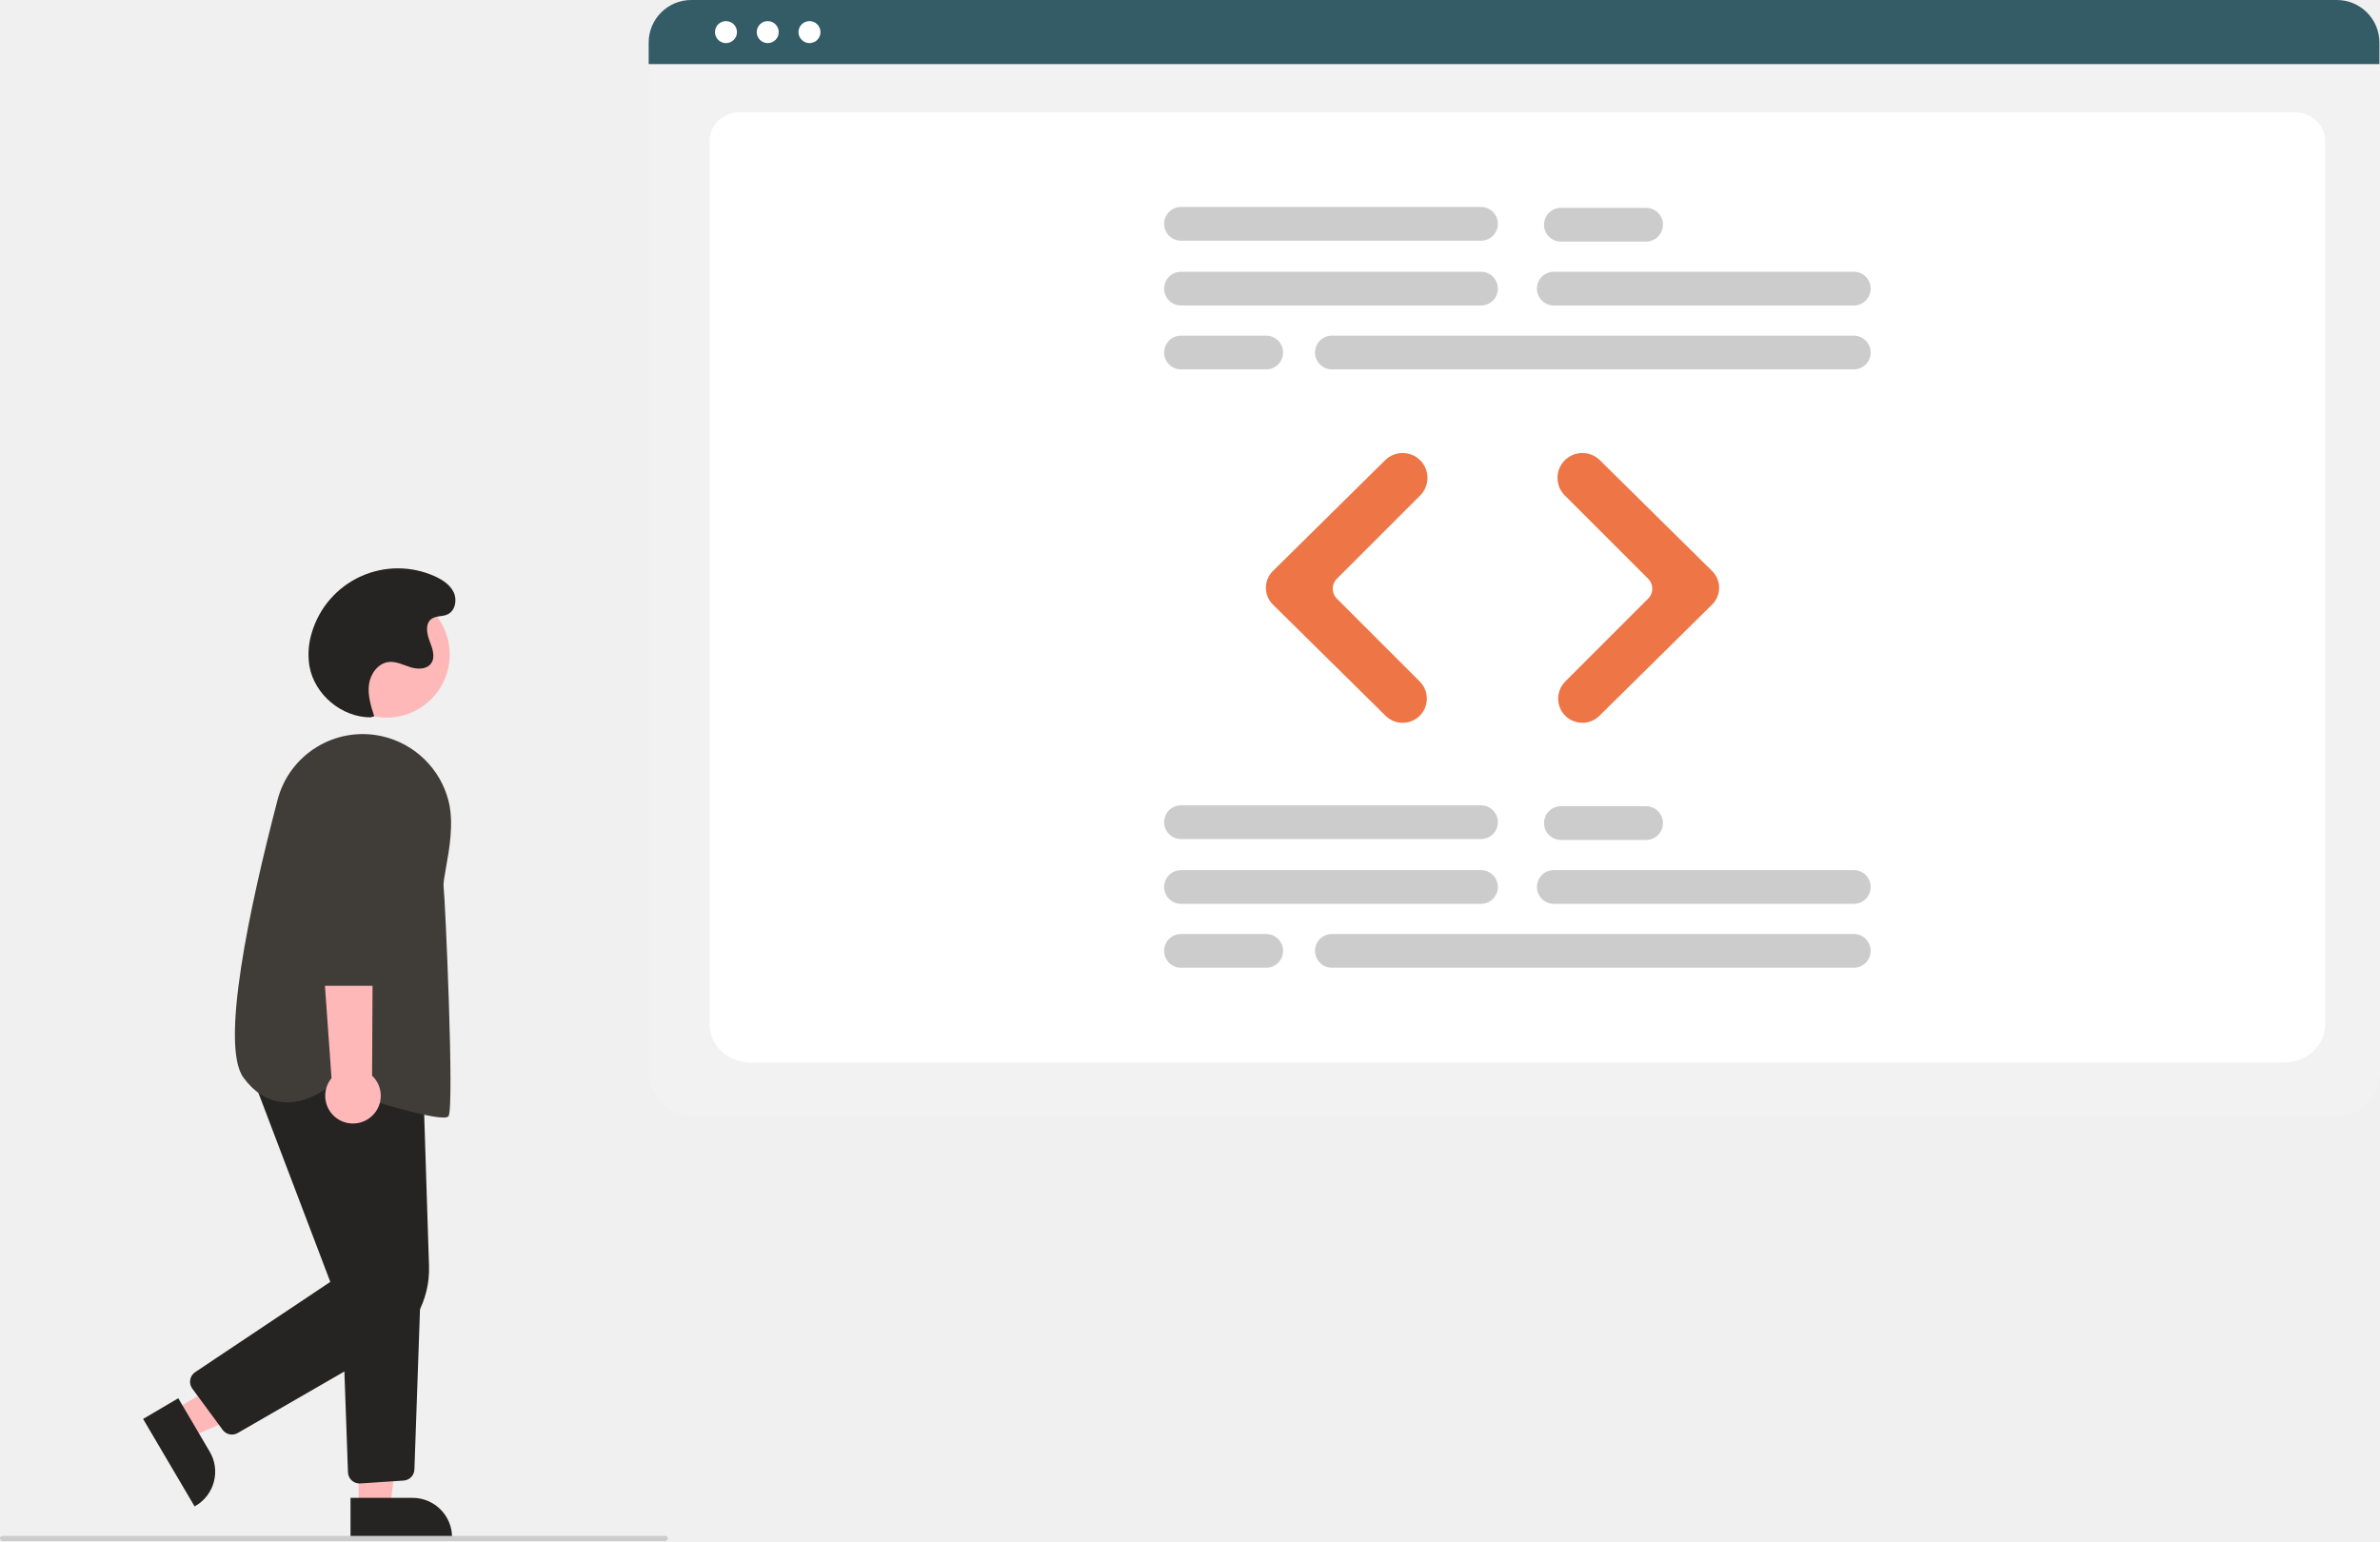
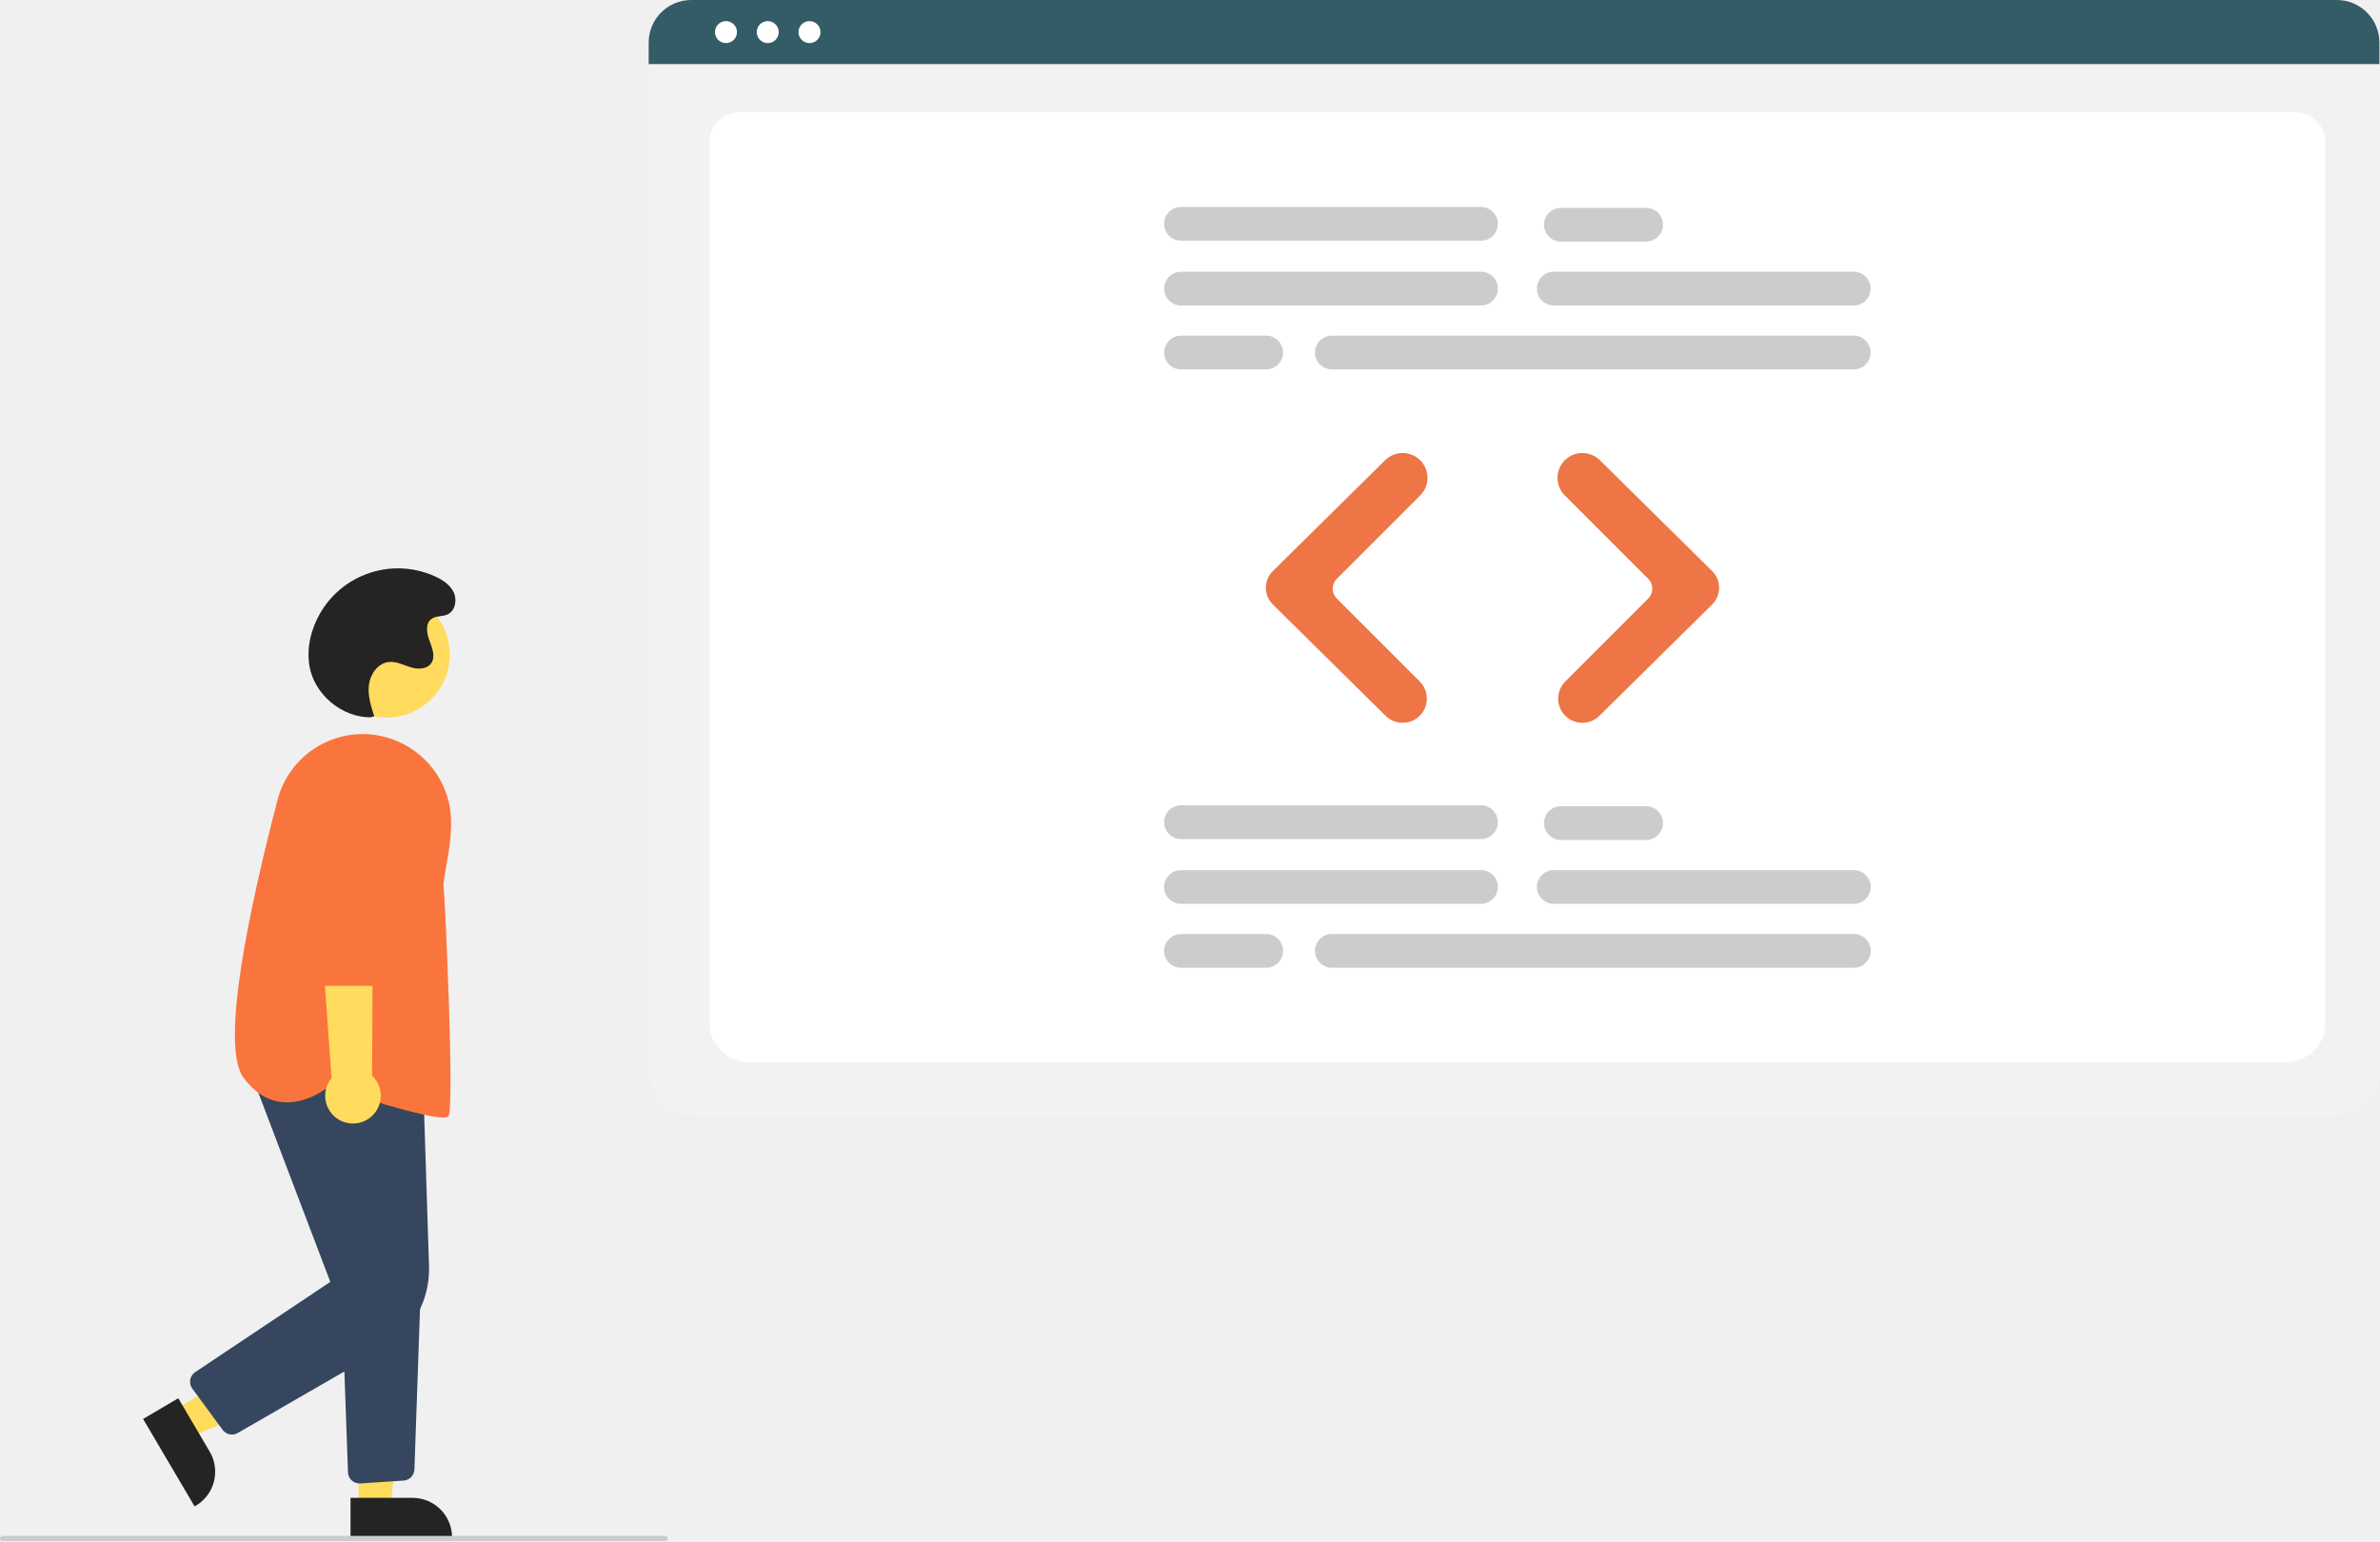
<svg xmlns="http://www.w3.org/2000/svg" id="bb554b9e-b999-4ef3-b2f2-4c0395b94ae2" data-name="Layer 1" width="926.622" height="600.085" viewBox="0 0 926.622 600.085">
-   <circle cx="150.534" cy="254.872" r="24.561" fill="#ffb8b8" />
-   <polygon points="67.543 549.197 73.762 559.763 117.474 540.803 108.295 525.21 67.543 549.197" fill="#ffb8b8" />
+   <circle cx="150.534" cy="254.872" r="24.561" fill="#ffdc5d" />
+   <polygon points="67.543 549.197 73.762 559.763 117.474 540.803 108.295 525.21 67.543 549.197" fill="#ffdc5d" />
  <path d="M206.096,694.43,218.343,715.237l.001.001A15.386,15.386,0,0,1,212.888,736.302l-.431.254L192.405,702.489Z" transform="translate(-136.6892 -149.9575)" fill="#252422" />
-   <polygon points="139.6 587.26 151.86 587.259 157.692 539.971 139.598 539.972 139.6 587.26" fill="#ffb8b8" />
+   <polygon points="139.6 587.26 151.86 587.259 157.692 539.971 139.598 539.972 139.6 587.26" fill="#ffdc5d" />
  <path d="M273.162,733.215l24.144-.001h.001a15.386,15.386,0,0,1,15.386,15.386v.5l-39.531.001Z" transform="translate(-136.6892 -149.9575)" fill="#252422" />
-   <path d="M227.001,708.567a4.493,4.493,0,0,1-3.624-1.833l-11.824-16.059a4.5,4.5,0,0,1,1.125-6.41l52.614-35.142-31.747-83.475L301.434,571.252l2.287,71.733A36.046,36.046,0,0,1,285.675,675.409l-56.427,32.554A4.486,4.486,0,0,1,227.001,708.567Z" transform="translate(-136.6892 -149.9575)" fill="#252422" />
-   <path d="M276.659,727.617a4.5,4.5,0,0,1-4.489-4.34l-2.488-69.882,30.808-1.623-2.453,70.384a4.487,4.487,0,0,1-4.2,4.333l-16.873,1.118C276.863,727.614,276.761,727.617,276.659,727.617Z" transform="translate(-136.6892 -149.9575)" fill="#252422" />
-   <path d="M309.291,585.129c-7.838,0-35.217-8.816-44.721-11.959-1.422,1.138-9.233,6.979-18.351,5.911-5.626-.66-10.579-3.845-14.721-9.466-9.147-12.414,2.151-65.651,13.239-108.126a34.268,34.268,0,0,1,40.529-24.88h0a34.571,34.571,0,0,1,26.088,25.378c2.088,8.498.292,18.494-1.02,25.794-.616,3.432-1.104,6.143-.937,7.475.644,5.148,4.219,85.892,1.92,89.34C311.071,584.963,310.363,585.129,309.291,585.129Z" transform="translate(-136.6892 -149.9575)" fill="#403d39" />
-   <path d="M280.616,585.272a10.743,10.743,0,0,0,.942-16.446l.485-97.844-23.045,3.837,6.769,94.97A10.801,10.801,0,0,0,280.616,585.272Z" transform="translate(-136.6892 -149.9575)" fill="#ffb8b8" />
-   <path d="M285.946,533.818H261.124a4.514,4.514,0,0,1-4.5-4.459l-.609-67.292a17.603,17.603,0,1,1,35.204.043L290.446,529.37A4.515,4.515,0,0,1,285.946,533.818Z" transform="translate(-136.6892 -149.9575)" fill="#403d39" />
+   <path d="M227.001,708.567a4.493,4.493,0,0,1-3.624-1.833l-11.824-16.059a4.5,4.5,0,0,1,1.125-6.41l52.614-35.142-31.747-83.475L301.434,571.252l2.287,71.733A36.046,36.046,0,0,1,285.675,675.409l-56.427,32.554A4.486,4.486,0,0,1,227.001,708.567Z" transform="translate(-136.6892 -149.9575)" fill="#35465e" />
+   <path d="M276.659,727.617a4.5,4.5,0,0,1-4.489-4.34l-2.488-69.882,30.808-1.623-2.453,70.384a4.487,4.487,0,0,1-4.2,4.333l-16.873,1.118C276.863,727.614,276.761,727.617,276.659,727.617Z" transform="translate(-136.6892 -149.9575)" fill="#35465e" />
+   <path d="M309.291,585.129c-7.838,0-35.217-8.816-44.721-11.959-1.422,1.138-9.233,6.979-18.351,5.911-5.626-.66-10.579-3.845-14.721-9.466-9.147-12.414,2.151-65.651,13.239-108.126a34.268,34.268,0,0,1,40.529-24.88h0a34.571,34.571,0,0,1,26.088,25.378c2.088,8.498.292,18.494-1.02,25.794-.616,3.432-1.104,6.143-.937,7.475.644,5.148,4.219,85.892,1.92,89.34C311.071,584.963,310.363,585.129,309.291,585.129Z" transform="translate(-136.6892 -149.9575)" fill="#fa743e" />
+   <path d="M280.616,585.272a10.743,10.743,0,0,0,.942-16.446l.485-97.844-23.045,3.837,6.769,94.97A10.801,10.801,0,0,0,280.616,585.272Z" transform="translate(-136.6892 -149.9575)" fill="#ffdc5d" />
+   <path d="M285.946,533.818H261.124a4.514,4.514,0,0,1-4.5-4.459l-.609-67.292a17.603,17.603,0,1,1,35.204.043L290.446,529.37A4.515,4.515,0,0,1,285.946,533.818Z" transform="translate(-136.6892 -149.9575)" fill="#fa743e" />
  <path d="M280.969,429.289c-11.245.021-21.854-8.868-23.803-19.943a28.671,28.671,0,0,1,.919-13.014A34.954,34.954,0,0,1,306.021,374.379c3.008,1.361,5.971,3.316,7.349,6.317s.515,7.195-2.498,8.546c-1.969.882-4.44.449-6.187,1.716-2.509,1.819-1.863,5.691-.743,8.581s2.388,6.387.509,8.852c-1.75,2.297-5.249,2.226-8.004,1.361s-5.476-2.313-8.349-2.018c-4.19.43-7.202,4.598-7.759,8.773s.755,8.349,2.05,12.357Z" transform="translate(-136.6892 -149.9575)" fill="#252422" />
  <path d="M395.689,750.042h-258a1,1,0,1,1,0-2h258a1,1,0,0,1,0,2Z" transform="translate(-136.6892 -149.9575)" fill="#ccc" />
  <path d="M1046.811,584.505H405.972a16.519,16.519,0,0,1-16.5-16.5V172.852a12.102,12.102,0,0,1,12.088-12.088h649.453a12.311,12.311,0,0,1,12.297,12.297V568.005A16.519,16.519,0,0,1,1046.811,584.505Z" transform="translate(-136.6892 -149.9575)" fill="#f2f2f2" />
  <path d="M1026.091,563.673H428.846c-8.755,0-15.878-6.67-15.878-14.868v-344.105c0-6.08,5.278-11.027,11.766-11.027H1030.008c6.595,0,11.961,5.028,11.961,11.208V548.805C1041.969,557.003,1034.846,563.673,1026.091,563.673Z" transform="translate(-136.6892 -149.9575)" fill="#fff" />
  <path d="M1063.081,174.908H389.241v-8.4a16.574,16.574,0,0,1,16.56-16.55H1046.521a16.574,16.574,0,0,1,16.56,16.55Z" transform="translate(-136.6892 -149.9575)" fill="#335c67" />
  <circle cx="282.647" cy="12.5" r="4.283" fill="#fff" />
  <circle cx="298.906" cy="12.5" r="4.283" fill="#fff" />
  <circle cx="315.165" cy="12.5" r="4.283" fill="#fff" />
  <path d="M713.3,268.912H596.492a6.566,6.566,0,0,1,0-13.132H713.3a6.566,6.566,0,1,1,0,13.132Z" transform="translate(-136.6892 -149.9575)" fill="#ccc" />
  <path d="M858.446,268.912H741.638a6.566,6.566,0,0,1,0-13.132H858.446a6.566,6.566,0,1,1,0,13.132Z" transform="translate(-136.6892 -149.9575)" fill="#ccc" />
  <path d="M858.446,293.794H655.241a6.566,6.566,0,1,1,0-13.132H858.446a6.566,6.566,0,1,1,0,13.132Z" transform="translate(-136.6892 -149.9575)" fill="#ccc" />
  <path d="M713.3,243.684H596.492a6.566,6.566,0,0,1,0-13.132H713.3a6.566,6.566,0,1,1,0,13.132Z" transform="translate(-136.6892 -149.9575)" fill="#ccc" />
  <path d="M777.579,244.03H744.402a6.566,6.566,0,0,1,0-13.132H777.579a6.566,6.566,0,1,1,0,13.132Z" transform="translate(-136.6892 -149.9575)" fill="#ccc" />
  <path d="M629.668,293.794H596.492a6.566,6.566,0,0,1,0-13.132h33.176a6.566,6.566,0,1,1,0,13.132Z" transform="translate(-136.6892 -149.9575)" fill="#ccc" />
  <path d="M713.3,501.912H596.492a6.566,6.566,0,0,1,0-13.132H713.3a6.566,6.566,0,1,1,0,13.132Z" transform="translate(-136.6892 -149.9575)" fill="#ccc" />
  <path d="M858.446,501.912H741.638a6.566,6.566,0,0,1,0-13.132H858.446a6.566,6.566,0,1,1,0,13.132Z" transform="translate(-136.6892 -149.9575)" fill="#ccc" />
  <path d="M858.446,526.794H655.241a6.566,6.566,0,1,1,0-13.132H858.446a6.566,6.566,0,1,1,0,13.132Z" transform="translate(-136.6892 -149.9575)" fill="#ccc" />
  <path d="M713.3,476.684H596.492a6.566,6.566,0,0,1,0-13.132H713.3a6.566,6.566,0,1,1,0,13.132Z" transform="translate(-136.6892 -149.9575)" fill="#ccc" />
  <path d="M777.579,477.03H744.402a6.566,6.566,0,0,1,0-13.132H777.579a6.566,6.566,0,0,1,0,13.132Z" transform="translate(-136.6892 -149.9575)" fill="#ccc" />
  <path d="M629.668,526.794H596.492a6.566,6.566,0,0,1,0-13.132h33.176a6.566,6.566,0,1,1,0,13.132Z" transform="translate(-136.6892 -149.9575)" fill="#ccc" />
  <path d="M682.793,431.419a9.397,9.397,0,0,1-6.624-2.71l-43.909-43.359a9.152,9.152,0,0,1,0-13.023l43.731-43.184a9.702,9.702,0,0,1,13.644.043h0a9.689,9.689,0,0,1,0,13.687l-32.496,32.497a5.413,5.413,0,0,0,0,7.647l32.32,32.32a9.418,9.418,0,0,1-6.666,16.084Z" transform="translate(-136.6892 -149.9575)" fill="#ee7545" />
  <path d="M752.759,431.419a9.418,9.418,0,0,1-6.666-16.084L778.412,383.015a5.413,5.413,0,0,0,0-7.647L745.916,342.872a9.678,9.678,0,0,1,0-13.687h0a9.702,9.702,0,0,1,13.644-.043l43.731,43.184a9.152,9.152,0,0,1,0,13.023l-43.909,43.359A9.399,9.399,0,0,1,752.759,431.419Z" transform="translate(-136.6892 -149.9575)" fill="#ee7545" />
</svg>
